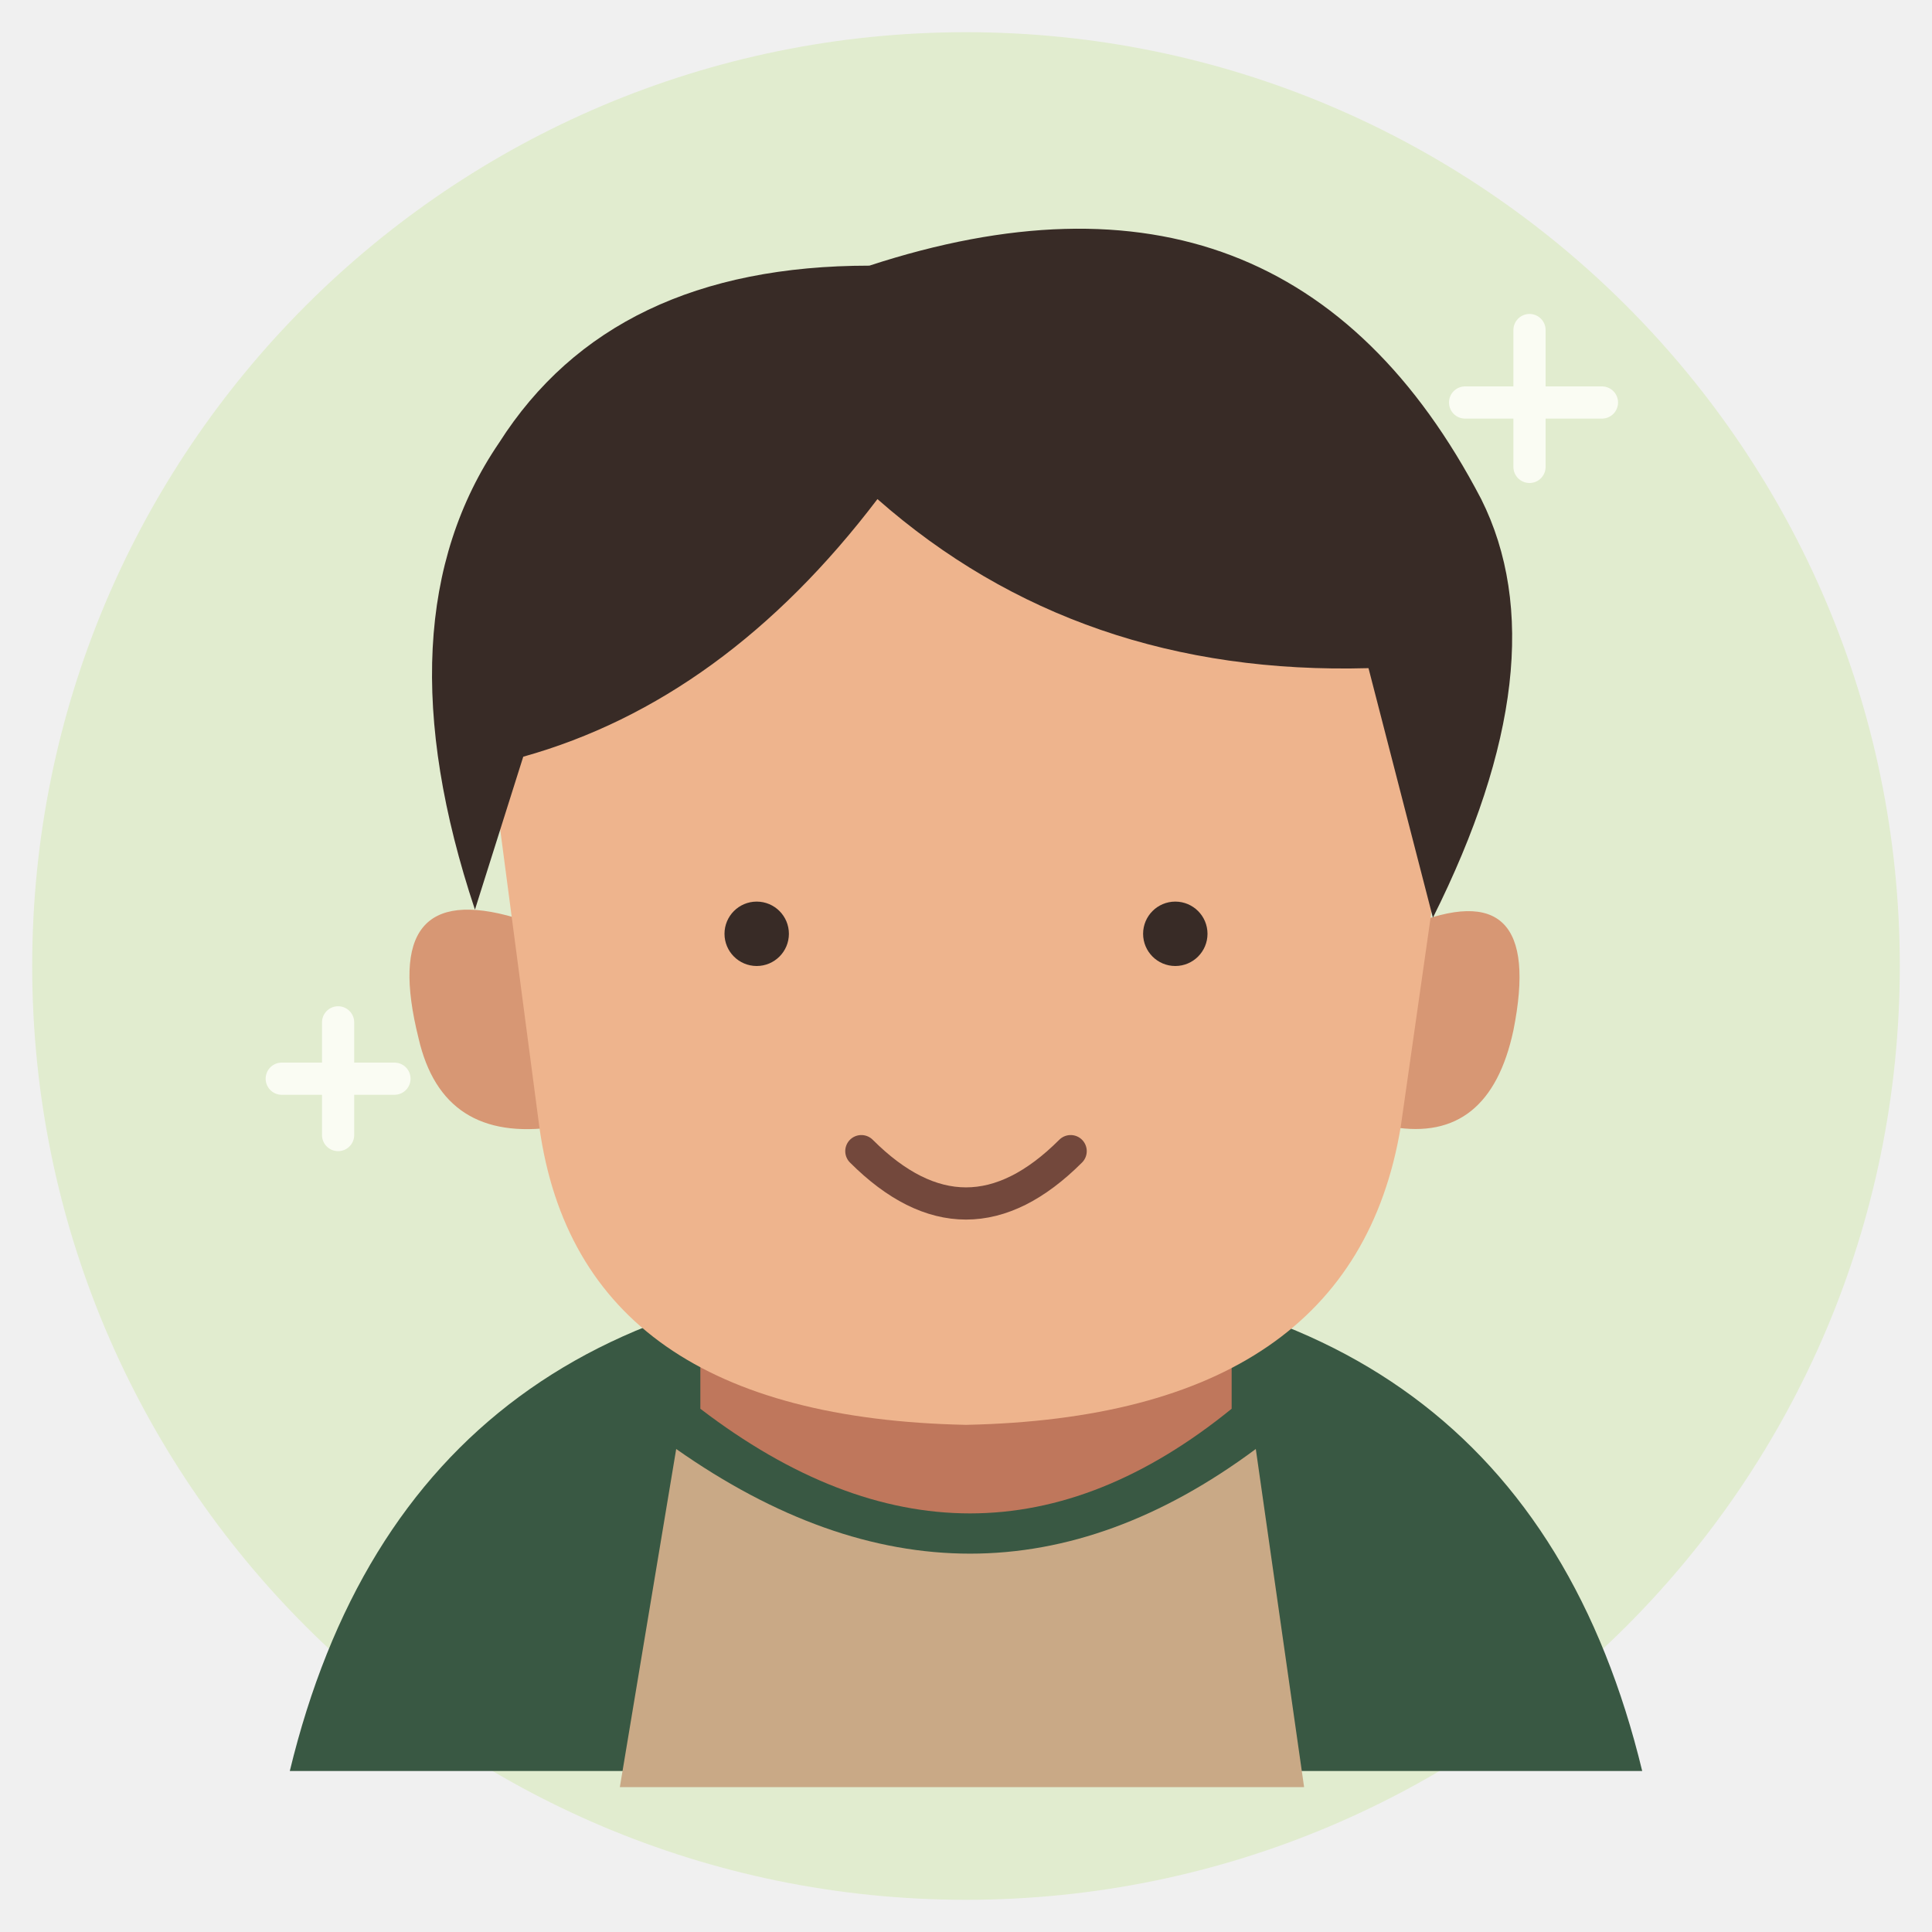
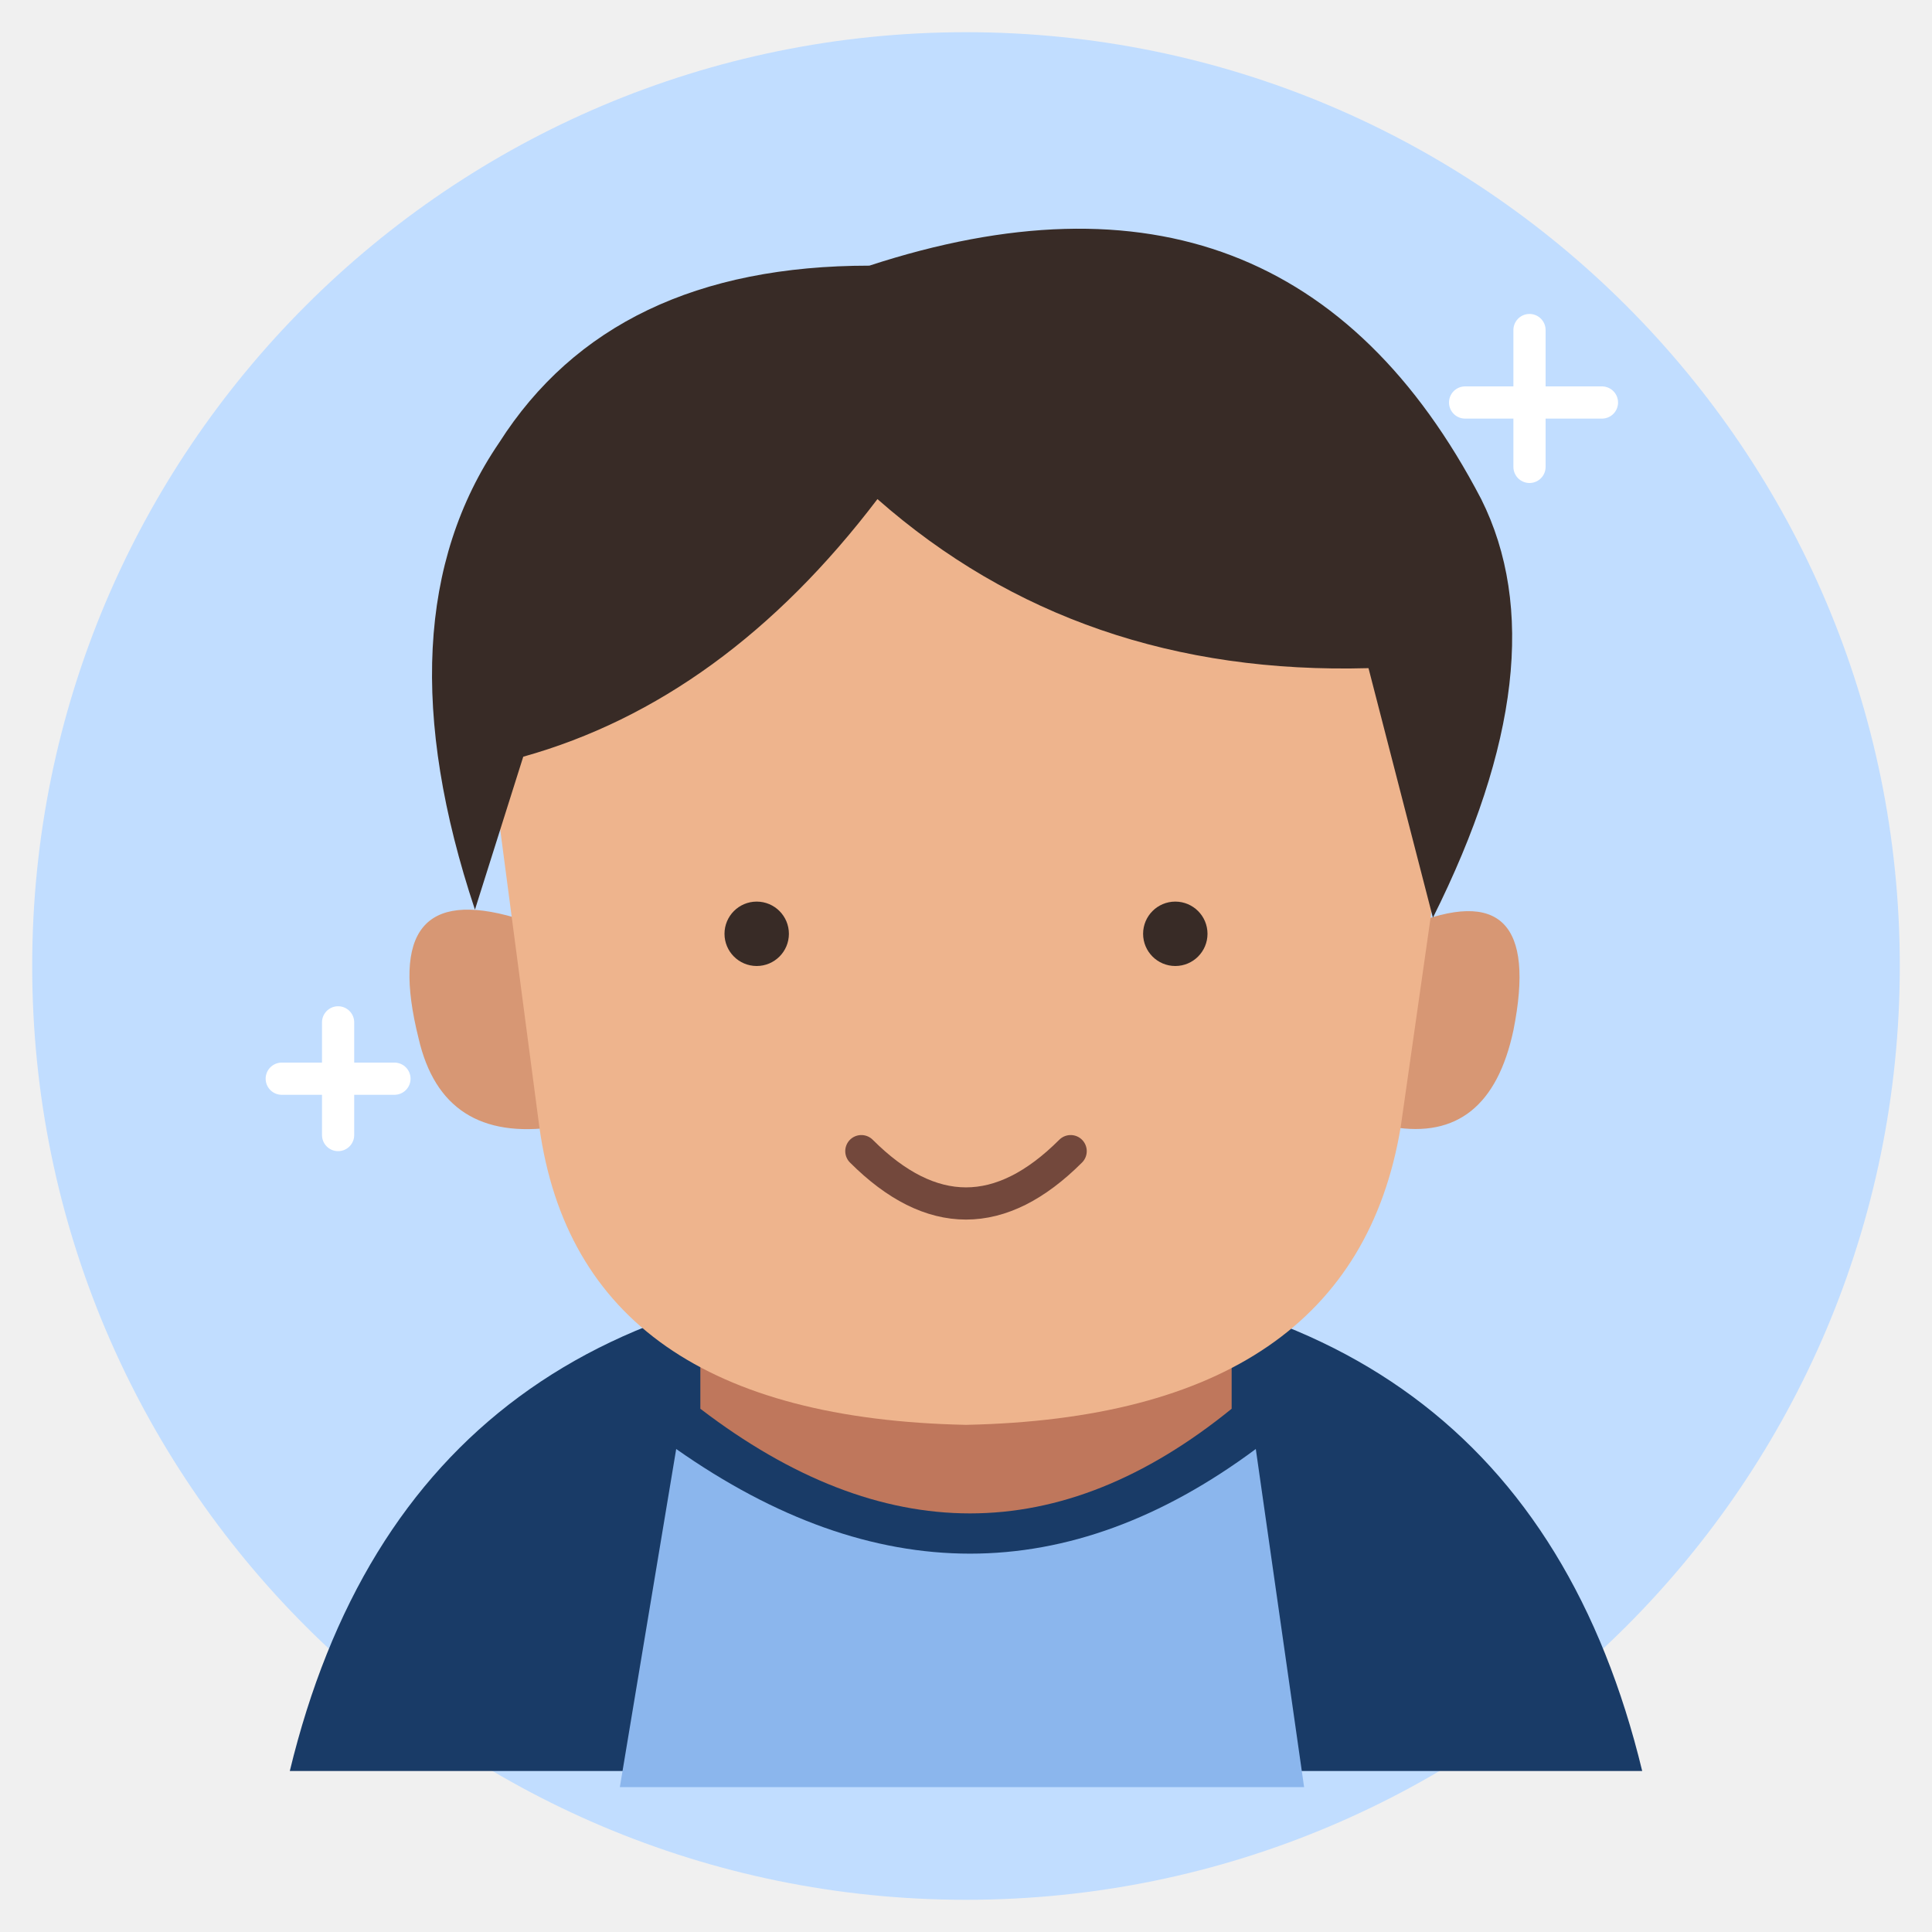
<svg xmlns="http://www.w3.org/2000/svg" viewBox="0 0 240 240">
-   <circle cx="120" cy="120" r="116" fill="#e1eccf" />
-   <path d="M36 220q15-62 84-62t84 62" fill="#395843" />
-   <path d="M84 180q37 26 72 0l6 42H77z" fill="#c9a986" />
+   <circle cx="120" cy="120" r="116" fill="#c1ddff" />
+   <path d="M36 220q15-62 84-62t84 62" fill="#193b67" />
+   <path d="M84 180q37 26 72 0l6 42H77z" fill="#8bb6ed" />
  <path d="M87 147v28q34 26 66 0v-28" fill="#bf775c" />
  <path d="M64 114q-17-5-12 15 3 13 17 11m106-25q17-7 13 13-3 14-15 12" fill="#d79774" />
  <path d="M62 102q0-55 58-57 59 2 59 60l-5 35q-6 36-54 37-48-1-53-37z" fill="#eeb48d" />
  <path d="M59 113q-12-36 3-58 14-22 46-22 52-17 76 29 10 20-6 52l-8-31q-36 1-61-21-19 25-44 32z" fill="#382b26" />
  <circle cx="94" cy="116" r="4" fill="#382b26" />
  <circle cx="146" cy="116" r="4" fill="#382b26" />
  <path d="M107 143q13 13 26 0" fill="none" stroke="#73483c" stroke-width="4" stroke-linecap="round" />
-   <path d="M190 58v-17m-8 9h17M42 141v-14m-7 7h14" stroke="#fafcf3" stroke-width="4" stroke-linecap="round" />
+   <path d="M190 58v-17m-8 9h17M42 141v-14m-7 7h14" stroke="#ffffff" stroke-width="4" stroke-linecap="round" />
</svg>
